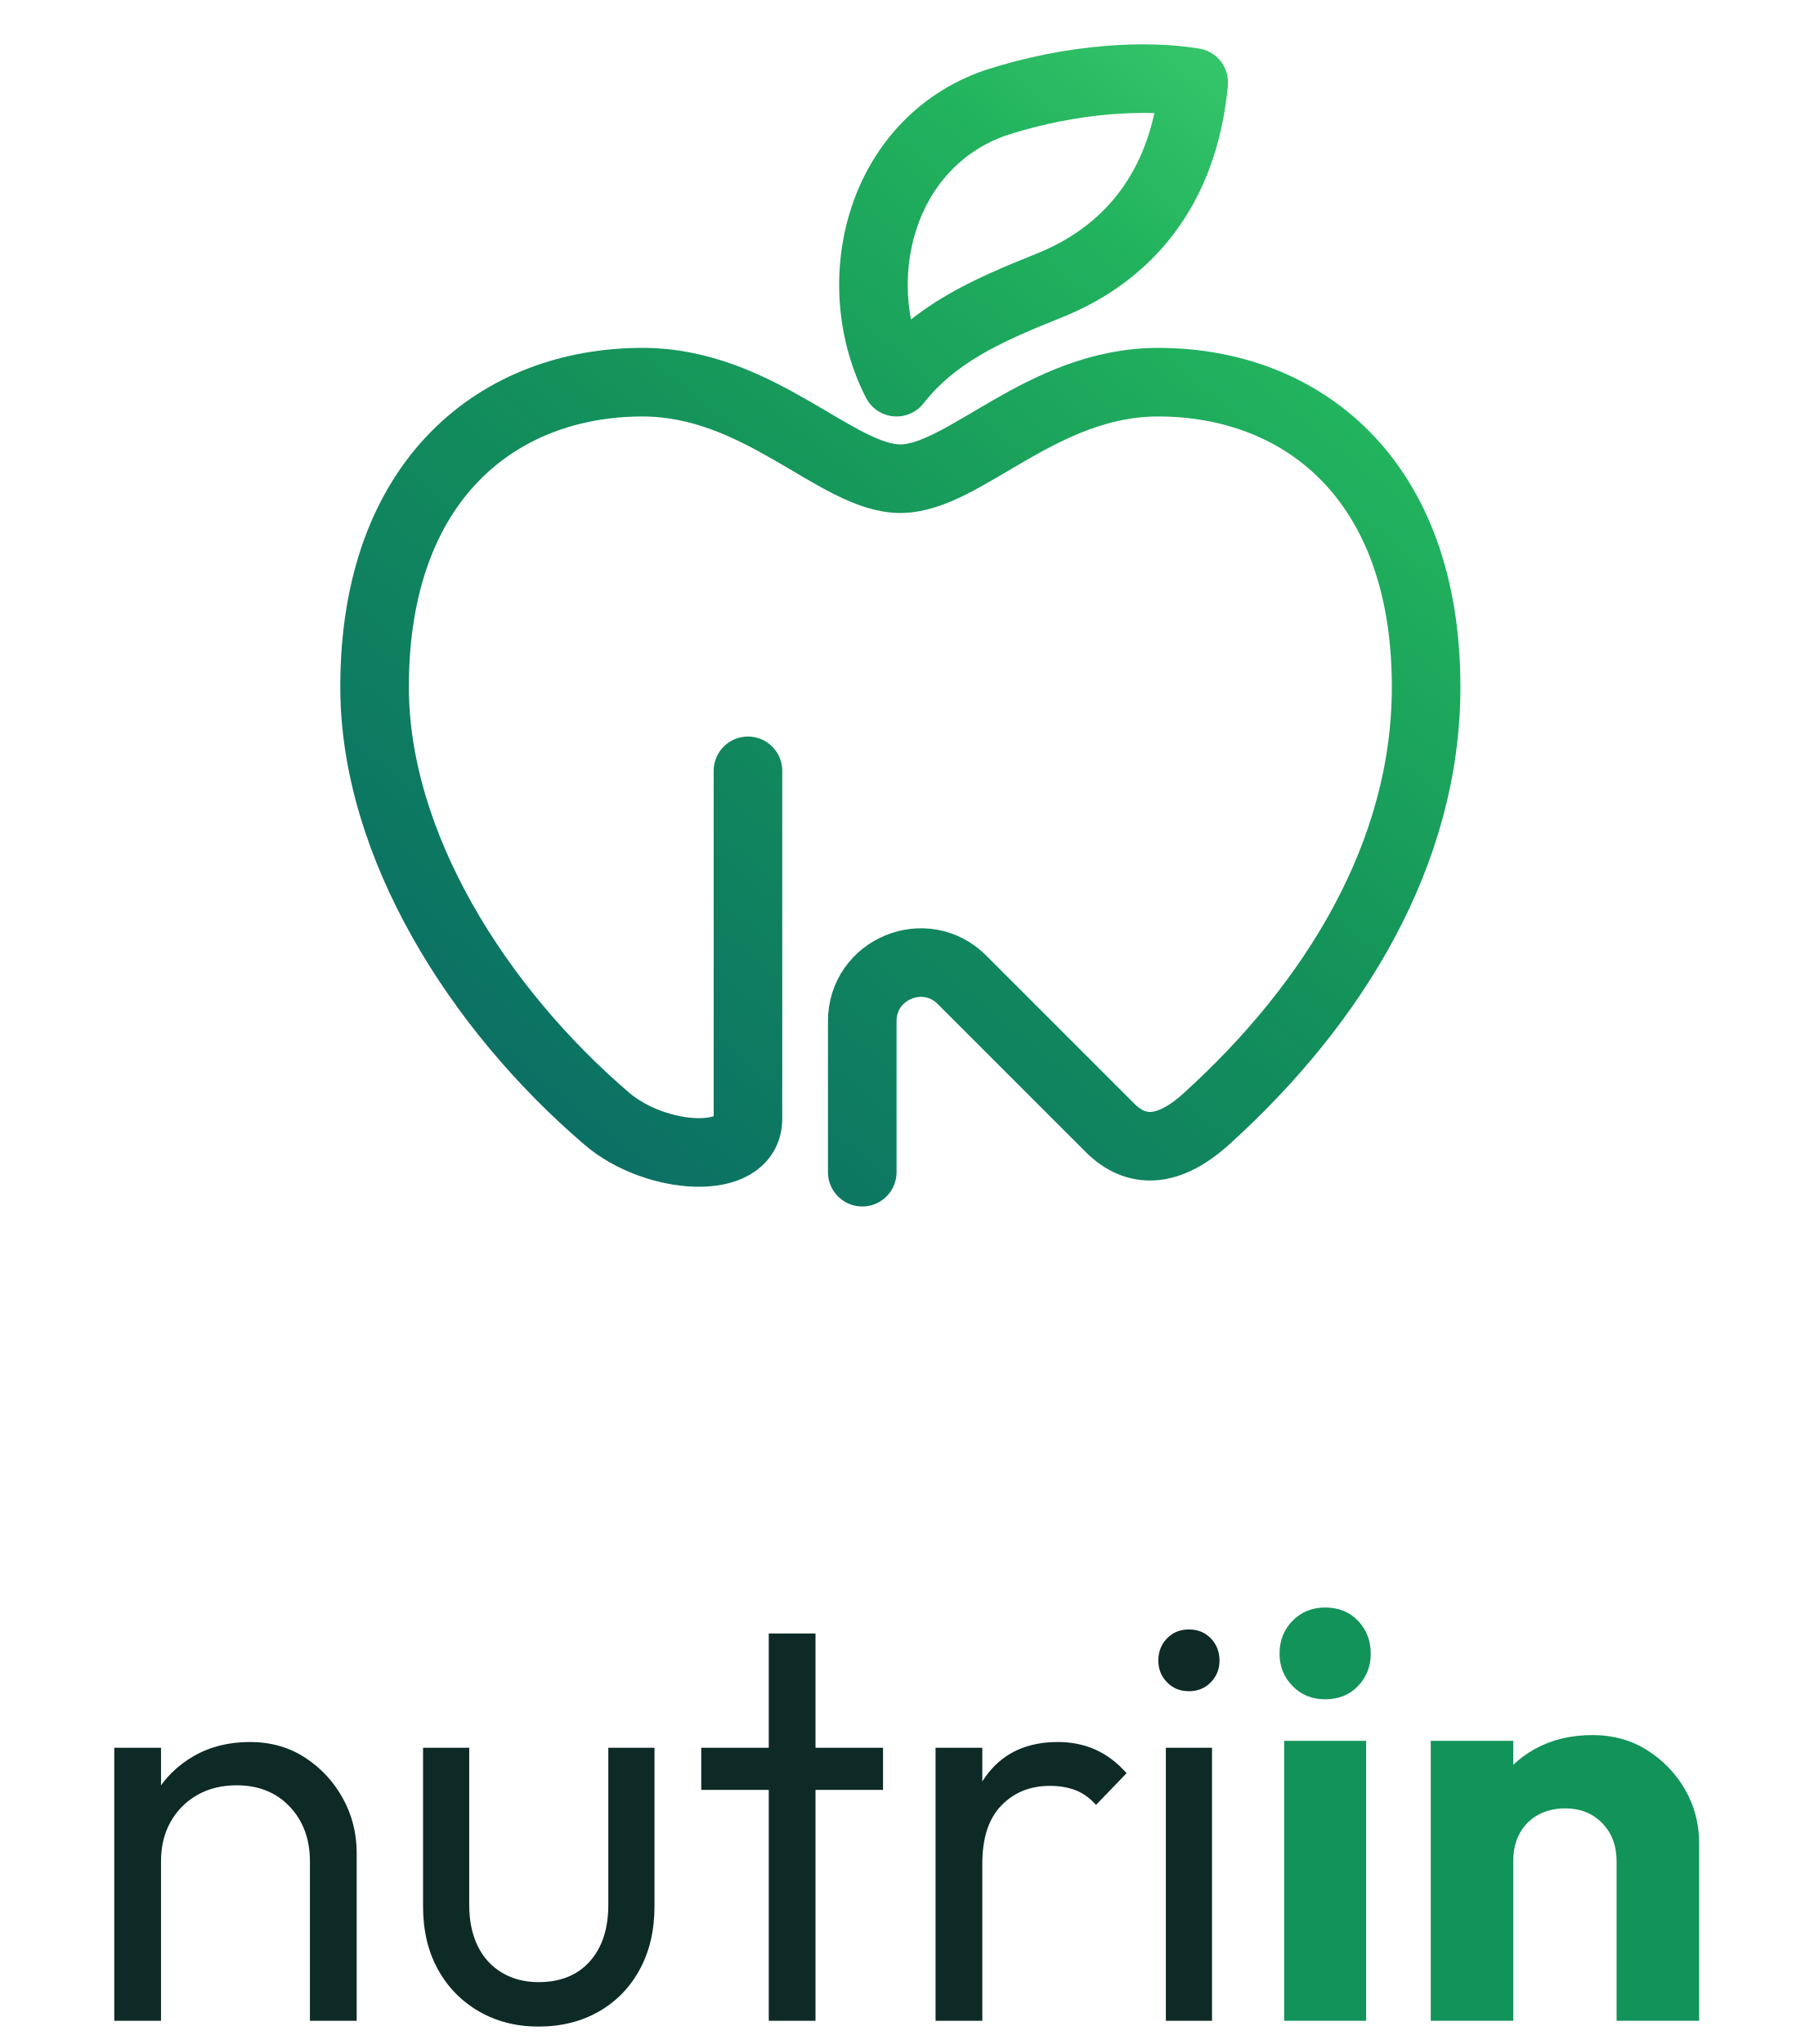
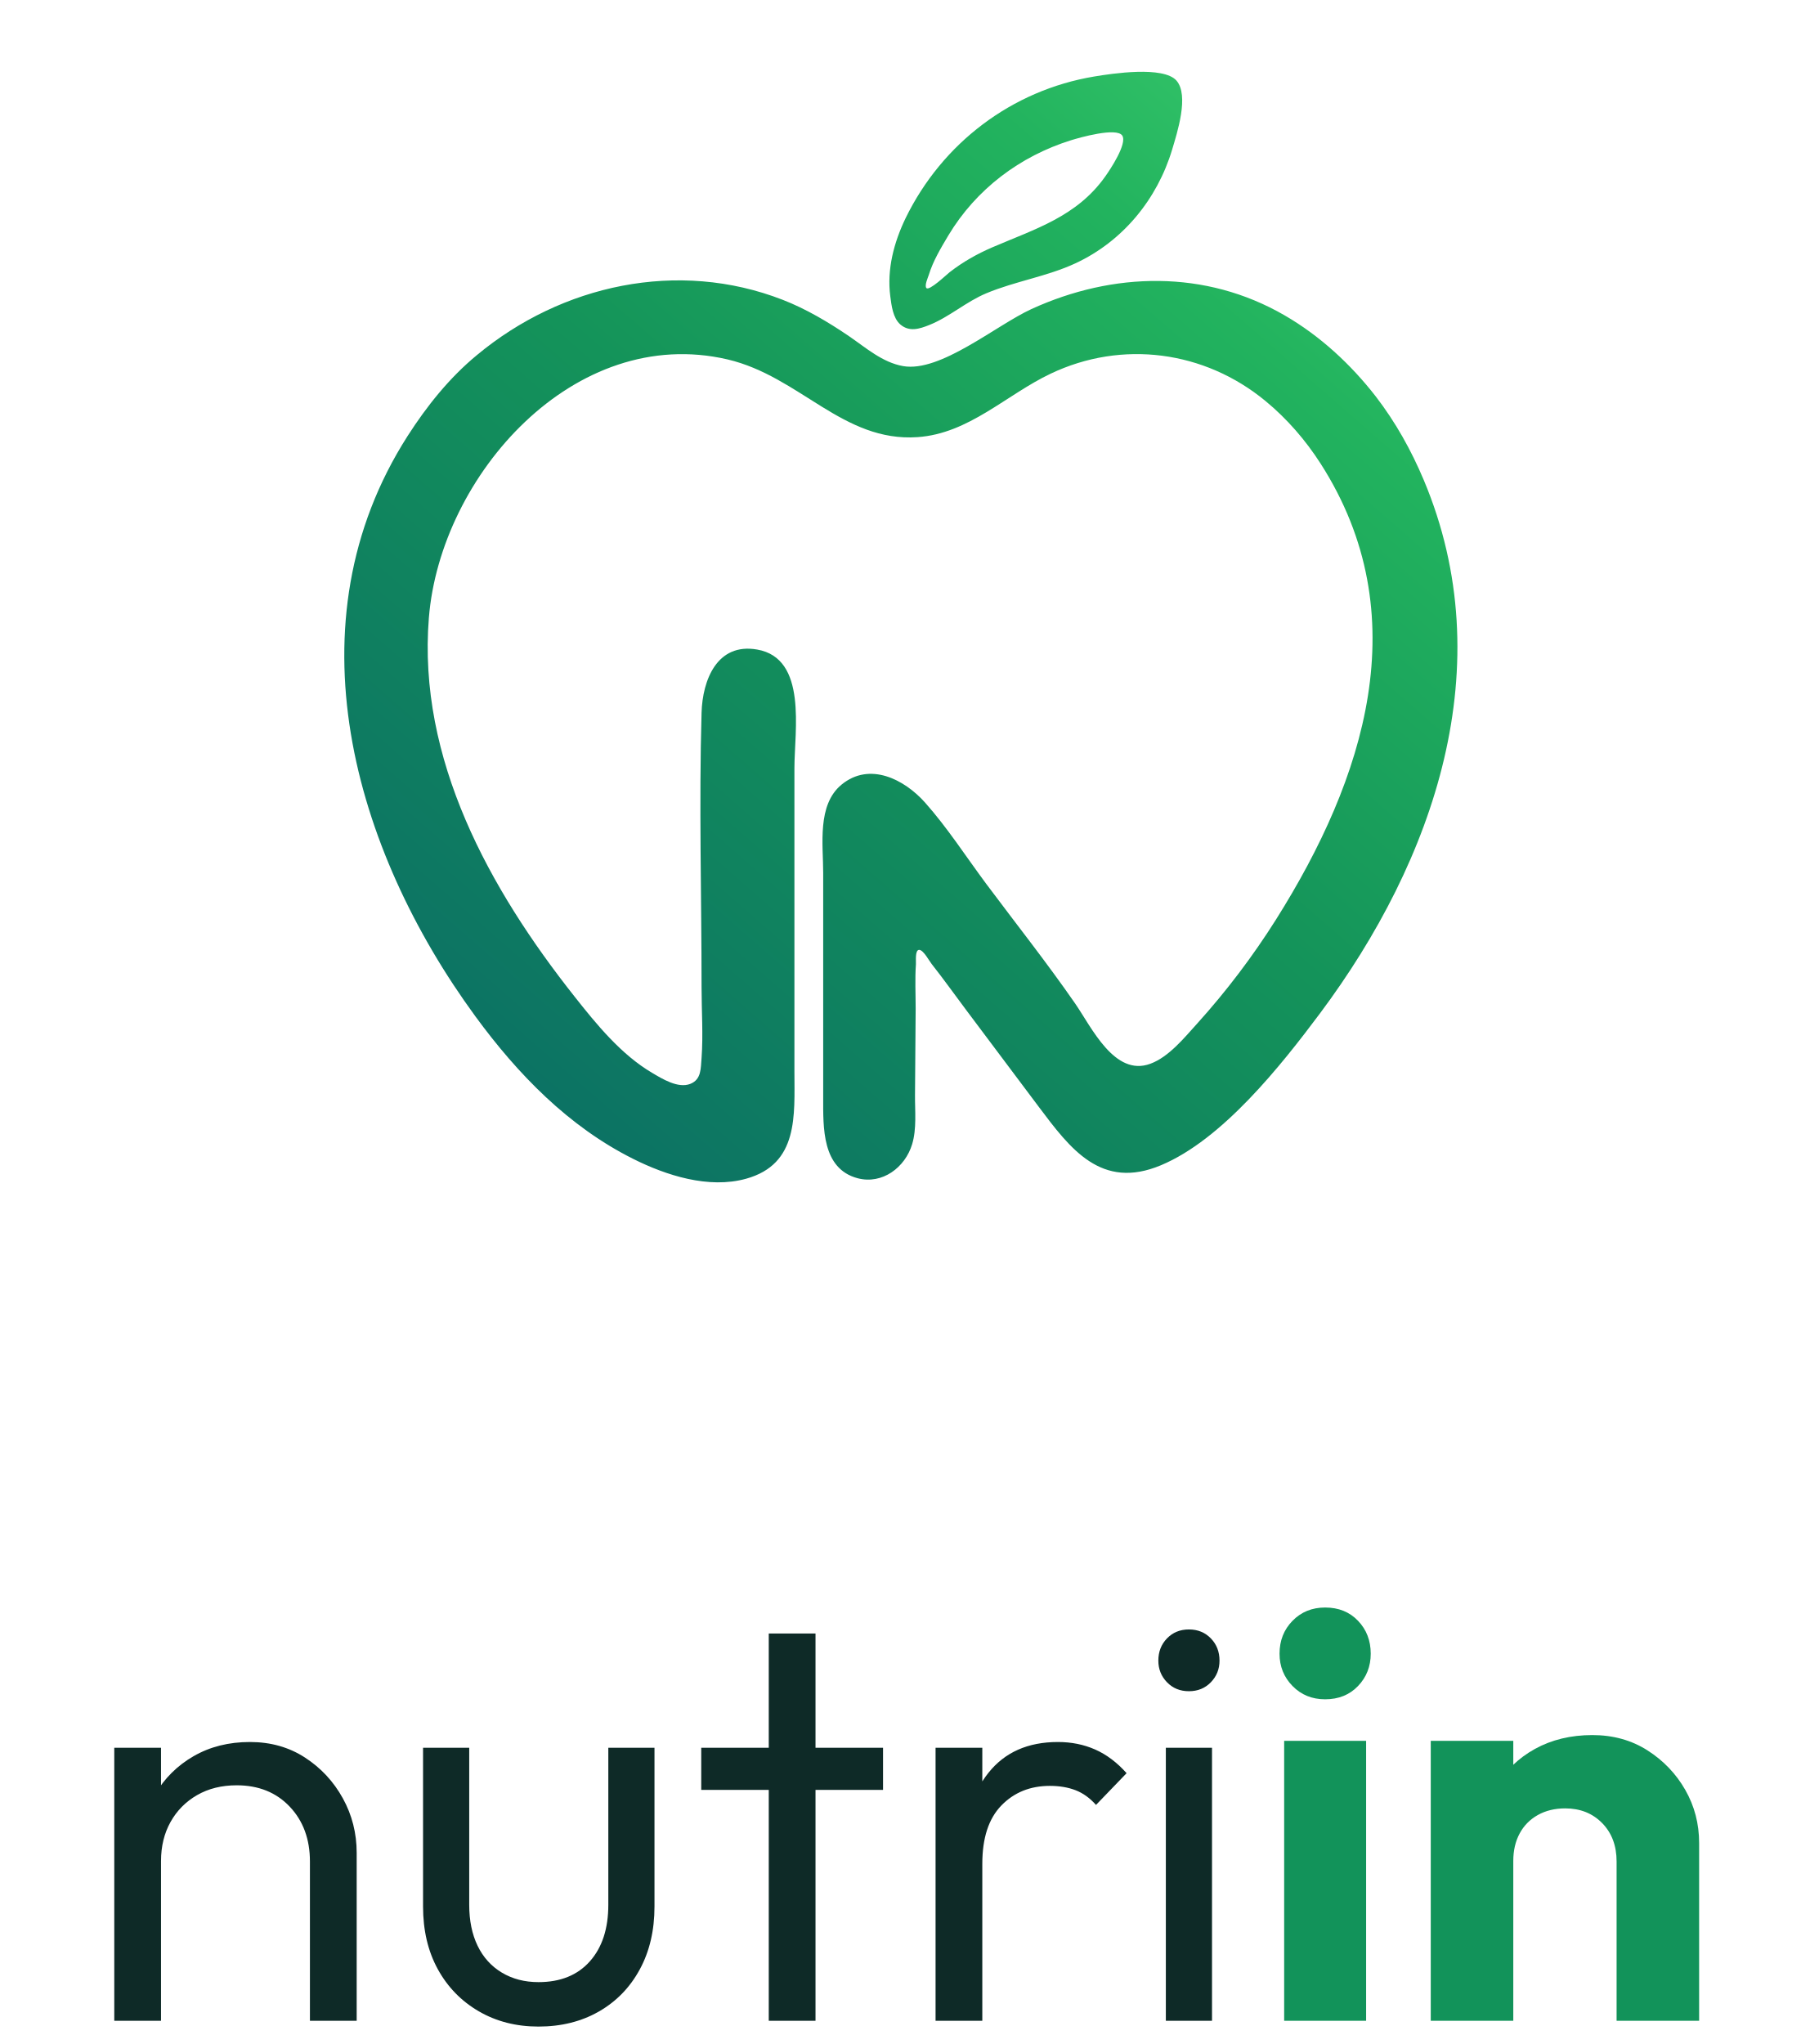
<svg xmlns="http://www.w3.org/2000/svg" viewBox="0 0 1200 1362" role="img" aria-label="Nutriin">
  <defs>
-     <linearGradient id="fs" gradientUnits="userSpaceOnUse" x1="150" y1="920" x2="850" y2="60">
+     <linearGradient id="fs" gradientUnits="userSpaceOnUse" x1="260" y1="1040" x2="1000" y2="190">
      <stop offset="0" stop-color="#0A6B66" />
      <stop offset=".5" stop-color="#14935A" />
      <stop offset=".8" stop-color="#22B35E" />
      <stop offset="1" stop-color="#3CCB6E" />
    </linearGradient>
  </defs>
-   <g transform="translate(189.53,0.76) scale(0.84633)">
-     <g fill="none" stroke="url(#fs)" stroke-width="54" stroke-linecap="round" stroke-linejoin="round">
-       <path d="M365,606 L365,880 C365,918 292,912.5 254,880 C152.16,792.9 71,664 71,540 C71,375 170,300 282,300 C374,300 435,376 485,376 C535,376 596,300 688,300 C800,300 899,375 899,540 C899,671 826.64,788.88 726,880 C696.4,906.8 671,908 650,887 L533.53,770.53 C504.55,741.55 455,762.07 455,803.05 L455,922" />
-       <path d="M482,300 C442,222 468,112 560,80 C622,60 680,58 716,64 C708,150 662,200 602,224 C552,244 512,262 482,300 Z" />
+   <g transform="translate(62.25,-114.96) scale(0.87156)">
+     <g fill="url(#fs)" fill-rule="evenodd">
+       <path d="M293.2,403.4 C272.2,420.7 254.8,442.5 240.2,465.3 C148.8,608.1 198.7,781.4 292.1,909.0 C324.4,953.1 363.2,993.1 412.5,1017.8 C438.0,1030.6 470.4,1041.0 499.0,1033.1 C539.4,1021.9 536.0,984.6 536.0,951.1 C536.0,873.8 536.0,796.4 536.0,719.1 C536.0,690.6 546.1,635.2 507.5,628.5 C476.7,623.1 465.7,652.1 465.0,676.8 C463.0,746.6 465.0,816.9 465.0,886.8 C465.0,904.6 466.3,923.0 465.0,940.8 C464.3,948.7 465.0,957.2 456.3,960.6 C447.0,964.2 434.9,956.7 427.3,952.2 C403.5,938.2 384.7,915.1 367.8,893.7 C302.9,811.7 247.8,712.3 256.5,604.2 C265.3,495.3 367.8,379.4 484.9,406.7 C540.2,419.7 573.1,470.1 630.2,466.1 C669.4,463.4 698.0,433.7 731.9,417.6 C786.5,391.6 849.6,400.0 896.2,438.5 C912.7,452.1 926.8,468.4 938.3,486.3 C1012.7,602.3 971.8,727.6 904.3,834.8 C886.6,862.9 866.3,889.7 844.0,914.4 C834.2,925.2 822.3,940.0 808.1,945.2 C780.8,955.3 763.2,917.3 750.7,899.2 C729.1,868.0 705.4,838.1 682.7,807.7 C667.3,787.0 652.9,764.6 635.8,745.4 C620.0,727.7 593.5,714.1 572.0,731.8 C553.2,747.3 558.0,777.7 558.0,799.2 C558.0,856.6 558.0,913.9 558.0,971.2 C558.0,993.6 556.9,1025.4 584.3,1032.7 C603.2,1037.7 620.7,1024.4 626.0,1006.7 C629.6,994.9 628.1,981.2 628.2,969.0 C628.4,947.0 628.5,925.0 628.7,903.0 C628.7,891.8 628.1,880.3 628.9,869.1 C629.1,867.1 628.0,858.1 631.4,858.1 C634.7,858.2 639.2,866.8 641.0,869.0 C650.1,880.5 658.6,892.5 667.4,904.2 C685.8,928.7 704.2,953.2 722.6,977.8 C747.0,1010.3 770.5,1041.9 816.2,1022.8 C863.3,1003.1 908.0,946.6 937.9,906.6 C1025.4,789.4 1076.9,640.8 1017.2,498.9 C1007.6,476.1 995.6,454.6 980.5,435.0 C961.4,410.4 937.8,388.6 910.8,373.0 C850.2,337.9 779.7,339.6 717.2,368.2 C690.0,380.7 647.6,416.8 619.1,411.8 C603.2,409.0 590.6,397.7 577.7,388.9 C562.0,378.2 544.8,368.0 527.0,361.1 C447.0,330.0 358.0,349.5 293.2,403.4Z M828.1,193.5 C818.1,182.2 778.9,188.1 765.2,190.4 C702.3,200.9 649.0,241.3 621.0,298.7 C612.1,317.2 606.6,337.8 609.3,358.4 C610.2,365.3 611.3,375.0 616.9,379.9 C623.8,385.9 631.6,383.4 639.3,380.3 C654.5,374.2 667.4,362.5 682.8,356.1 C704.8,346.9 729.2,343.3 750.9,333.2 C787.1,316.4 813.4,284.2 824.8,246.3 C828.6,233.5 838.0,204.8 828.1,193.5Z M786.7,235.6 C790.6,241.8 777.4,261.6 773.6,266.9 C751.9,297.5 720.1,306.9 687.3,321.0 C675.5,326.1 664.9,332.1 654.7,340.0 C652.4,341.8 639.0,354.6 636.9,352.1 C635.3,350.2 638.1,344.1 638.7,342.2 C642.0,331.4 648.0,321.5 653.7,311.9 C674.9,276.6 708.4,251.3 747.6,239.1 C754.0,237.1 782.5,229.0 786.7,235.6Z" />
    </g>
  </g>
  <g transform="translate(50,1346.538) scale(0.3846154)">
    <path d="M407 0L407 -276Q407 -334 372 -371Q337 -408 280 -408Q241 -408 211.5 -391Q182 -374 165.5 -344.5Q149 -315 149 -277L114 -296Q114 -350 138.5 -392Q163 -434 205.5 -458.5Q248 -483 303 -483Q357 -483 398.5 -456Q440 -429 464 -385.5Q488 -342 488 -291L488 0ZM68 0L68 -473L149 -473L149 0ZM803 10Q745 10 699.5 -16.5Q654 -43 628.5 -89.5Q603 -136 603 -198L603 -473L683 -473L683 -201Q683 -160 697.5 -130Q712 -100 739.5 -83.5Q767 -67 803 -67Q860 -67 892 -103Q924 -139 924 -201L924 -473L1004 -473L1004 -198Q1004 -136 978.5 -89Q953 -42 907.5 -16Q862 10 803 10ZM1202 0L1202 -671L1283 -671L1283 0ZM1085 -400L1085 -473L1400 -473L1400 -400ZM1491 0L1491 -473L1572 -473L1572 0ZM1572 -272L1540 -286Q1540 -376 1582.5 -429.5Q1625 -483 1703 -483Q1738 -483 1767.5 -470Q1797 -457 1822 -429L1769 -374Q1753 -392 1733.5 -399.5Q1714 -407 1689 -407Q1638 -407 1605 -373Q1572 -339 1572 -272ZM1890 0L1890 -473L1970 -473L1970 0ZM1930 -571Q1907 -571 1892 -586.5Q1877 -602 1877 -624Q1877 -647 1892 -662.5Q1907 -678 1930 -678Q1953 -678 1968 -662.5Q1983 -647 1983 -624Q1983 -602 1968 -586.5Q1953 -571 1930 -571Z" fill="#0E2A27" />
    <g transform="translate(2039,0)">
      <path d="M56 0L56 -485L198 -485L198 0ZM127 -557Q93 -557 70.5 -580Q48 -603 48 -636Q48 -670 70.5 -693Q93 -716 127 -716Q162 -716 184 -693Q206 -670 206 -636Q206 -603 184 -580Q162 -557 127 -557ZM632 0L632 -276Q632 -317 607 -342.5Q582 -368 543 -368Q516 -368 495.5 -356.5Q475 -345 464 -324.5Q453 -304 453 -277L397 -304Q397 -361 422 -404Q447 -447 490.5 -471Q534 -495 590 -495Q644 -495 685.5 -468.5Q727 -442 751 -400Q775 -358 775 -308L775 0ZM310 0L310 -485L453 -485L453 0Z" fill="#12935A" />
    </g>
  </g>
</svg>
